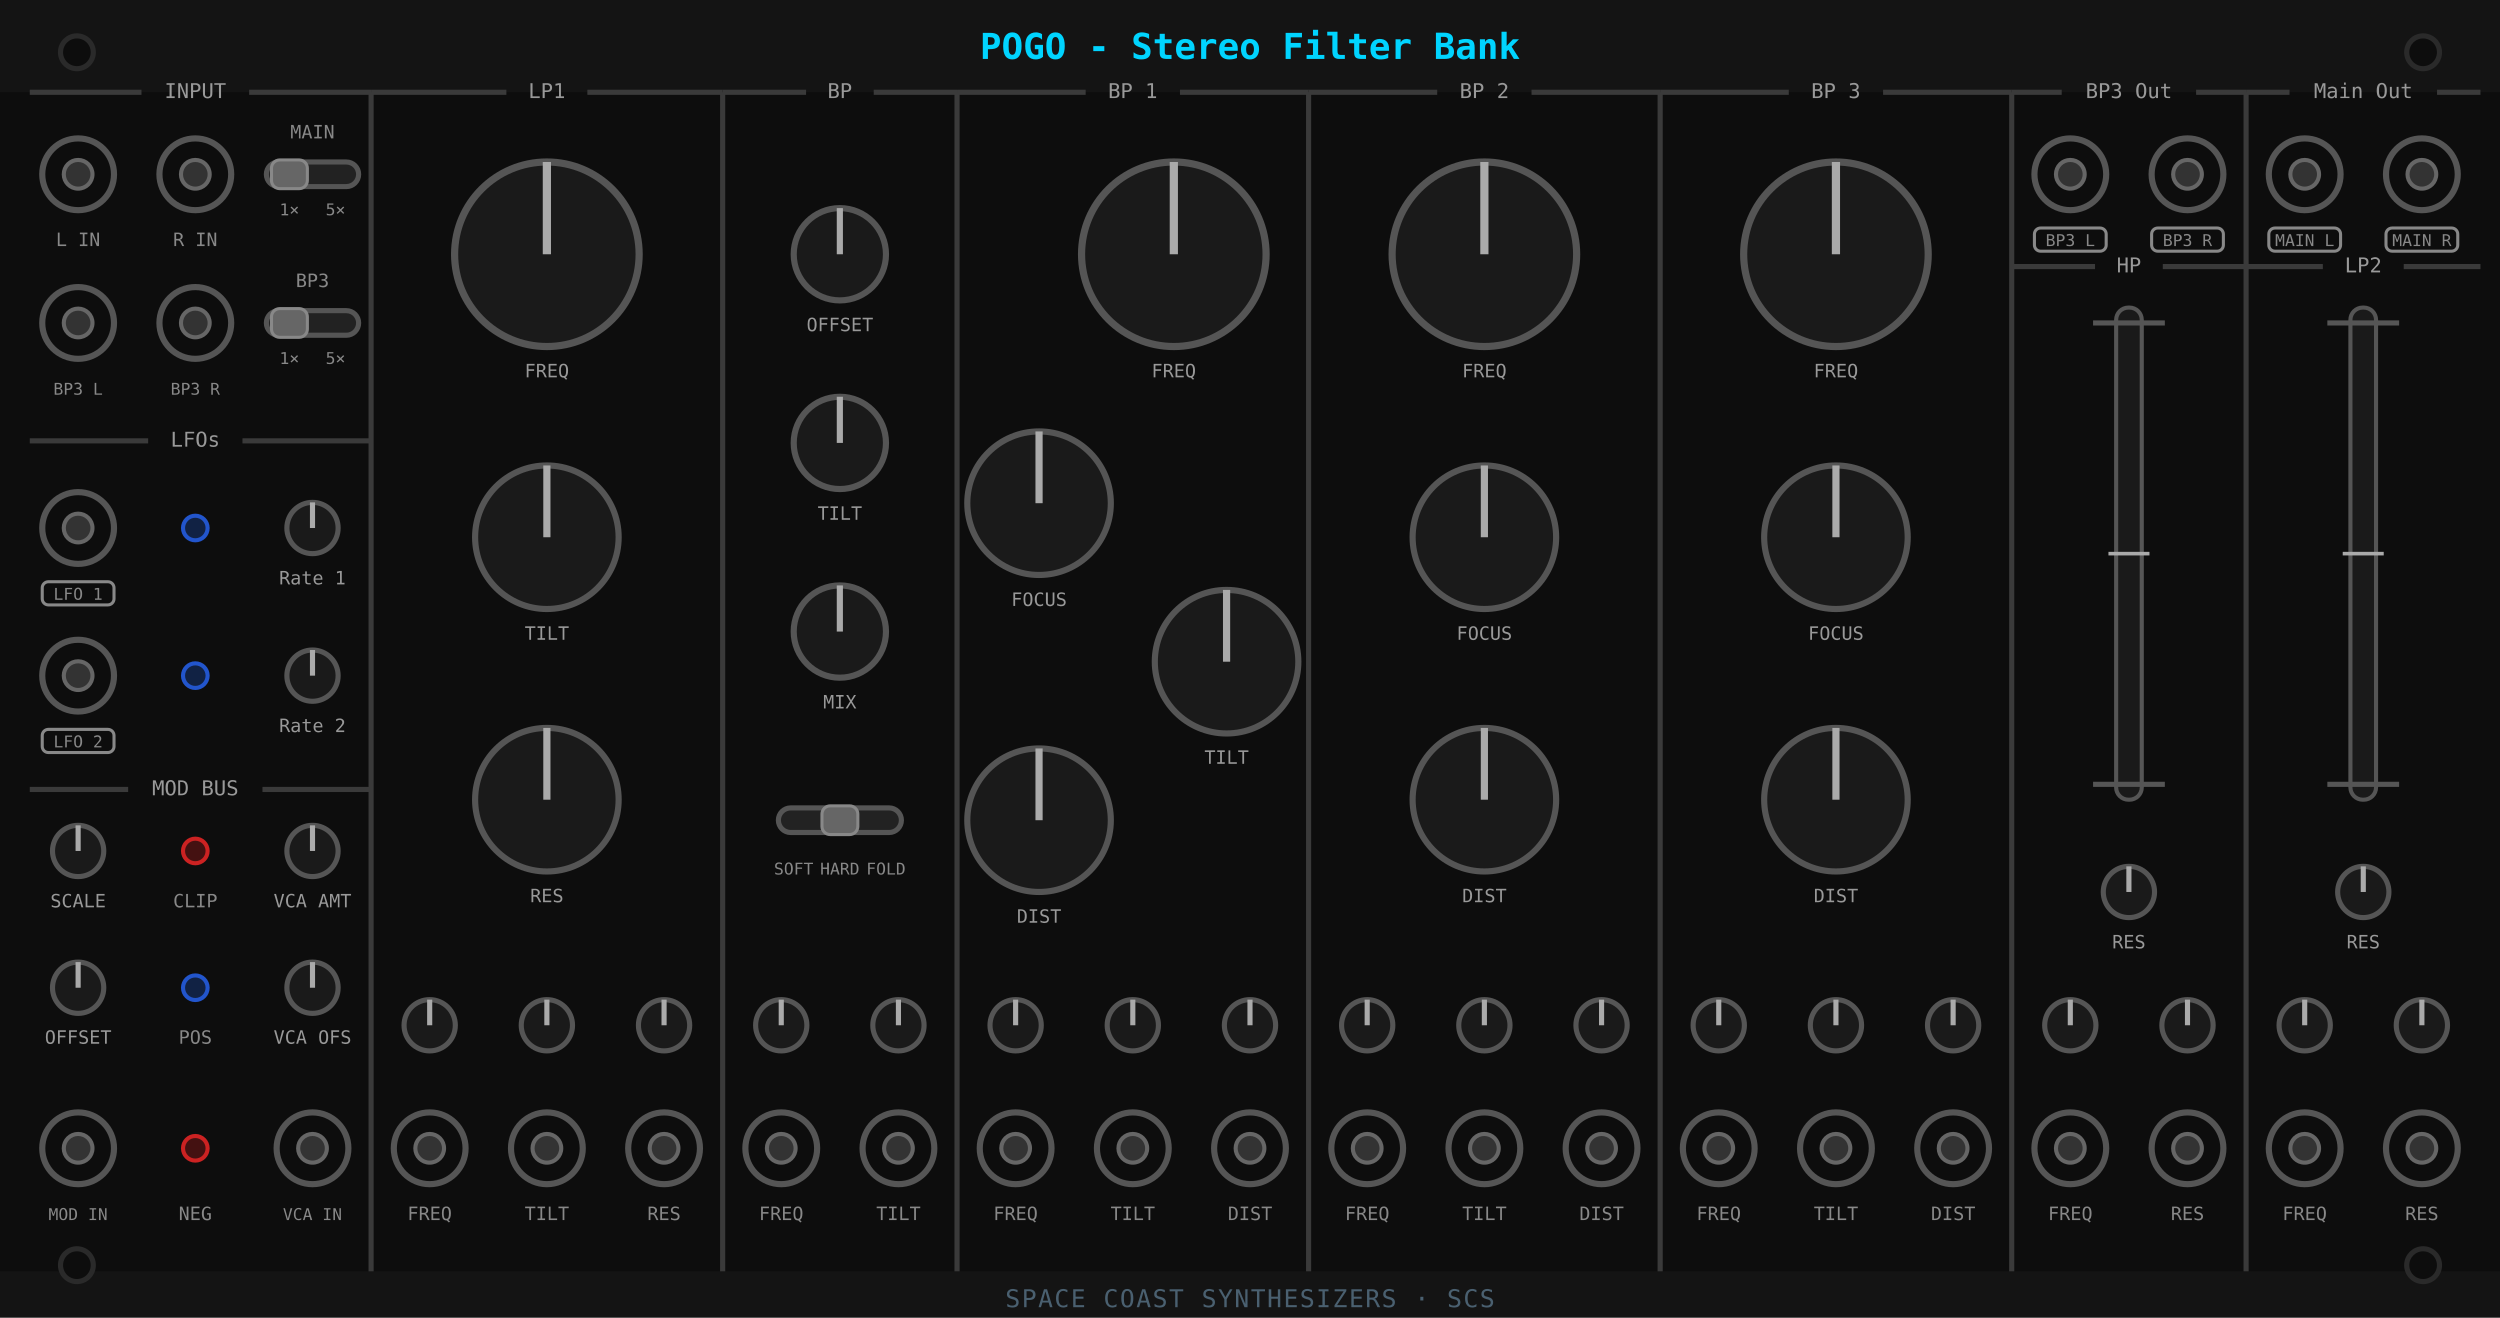
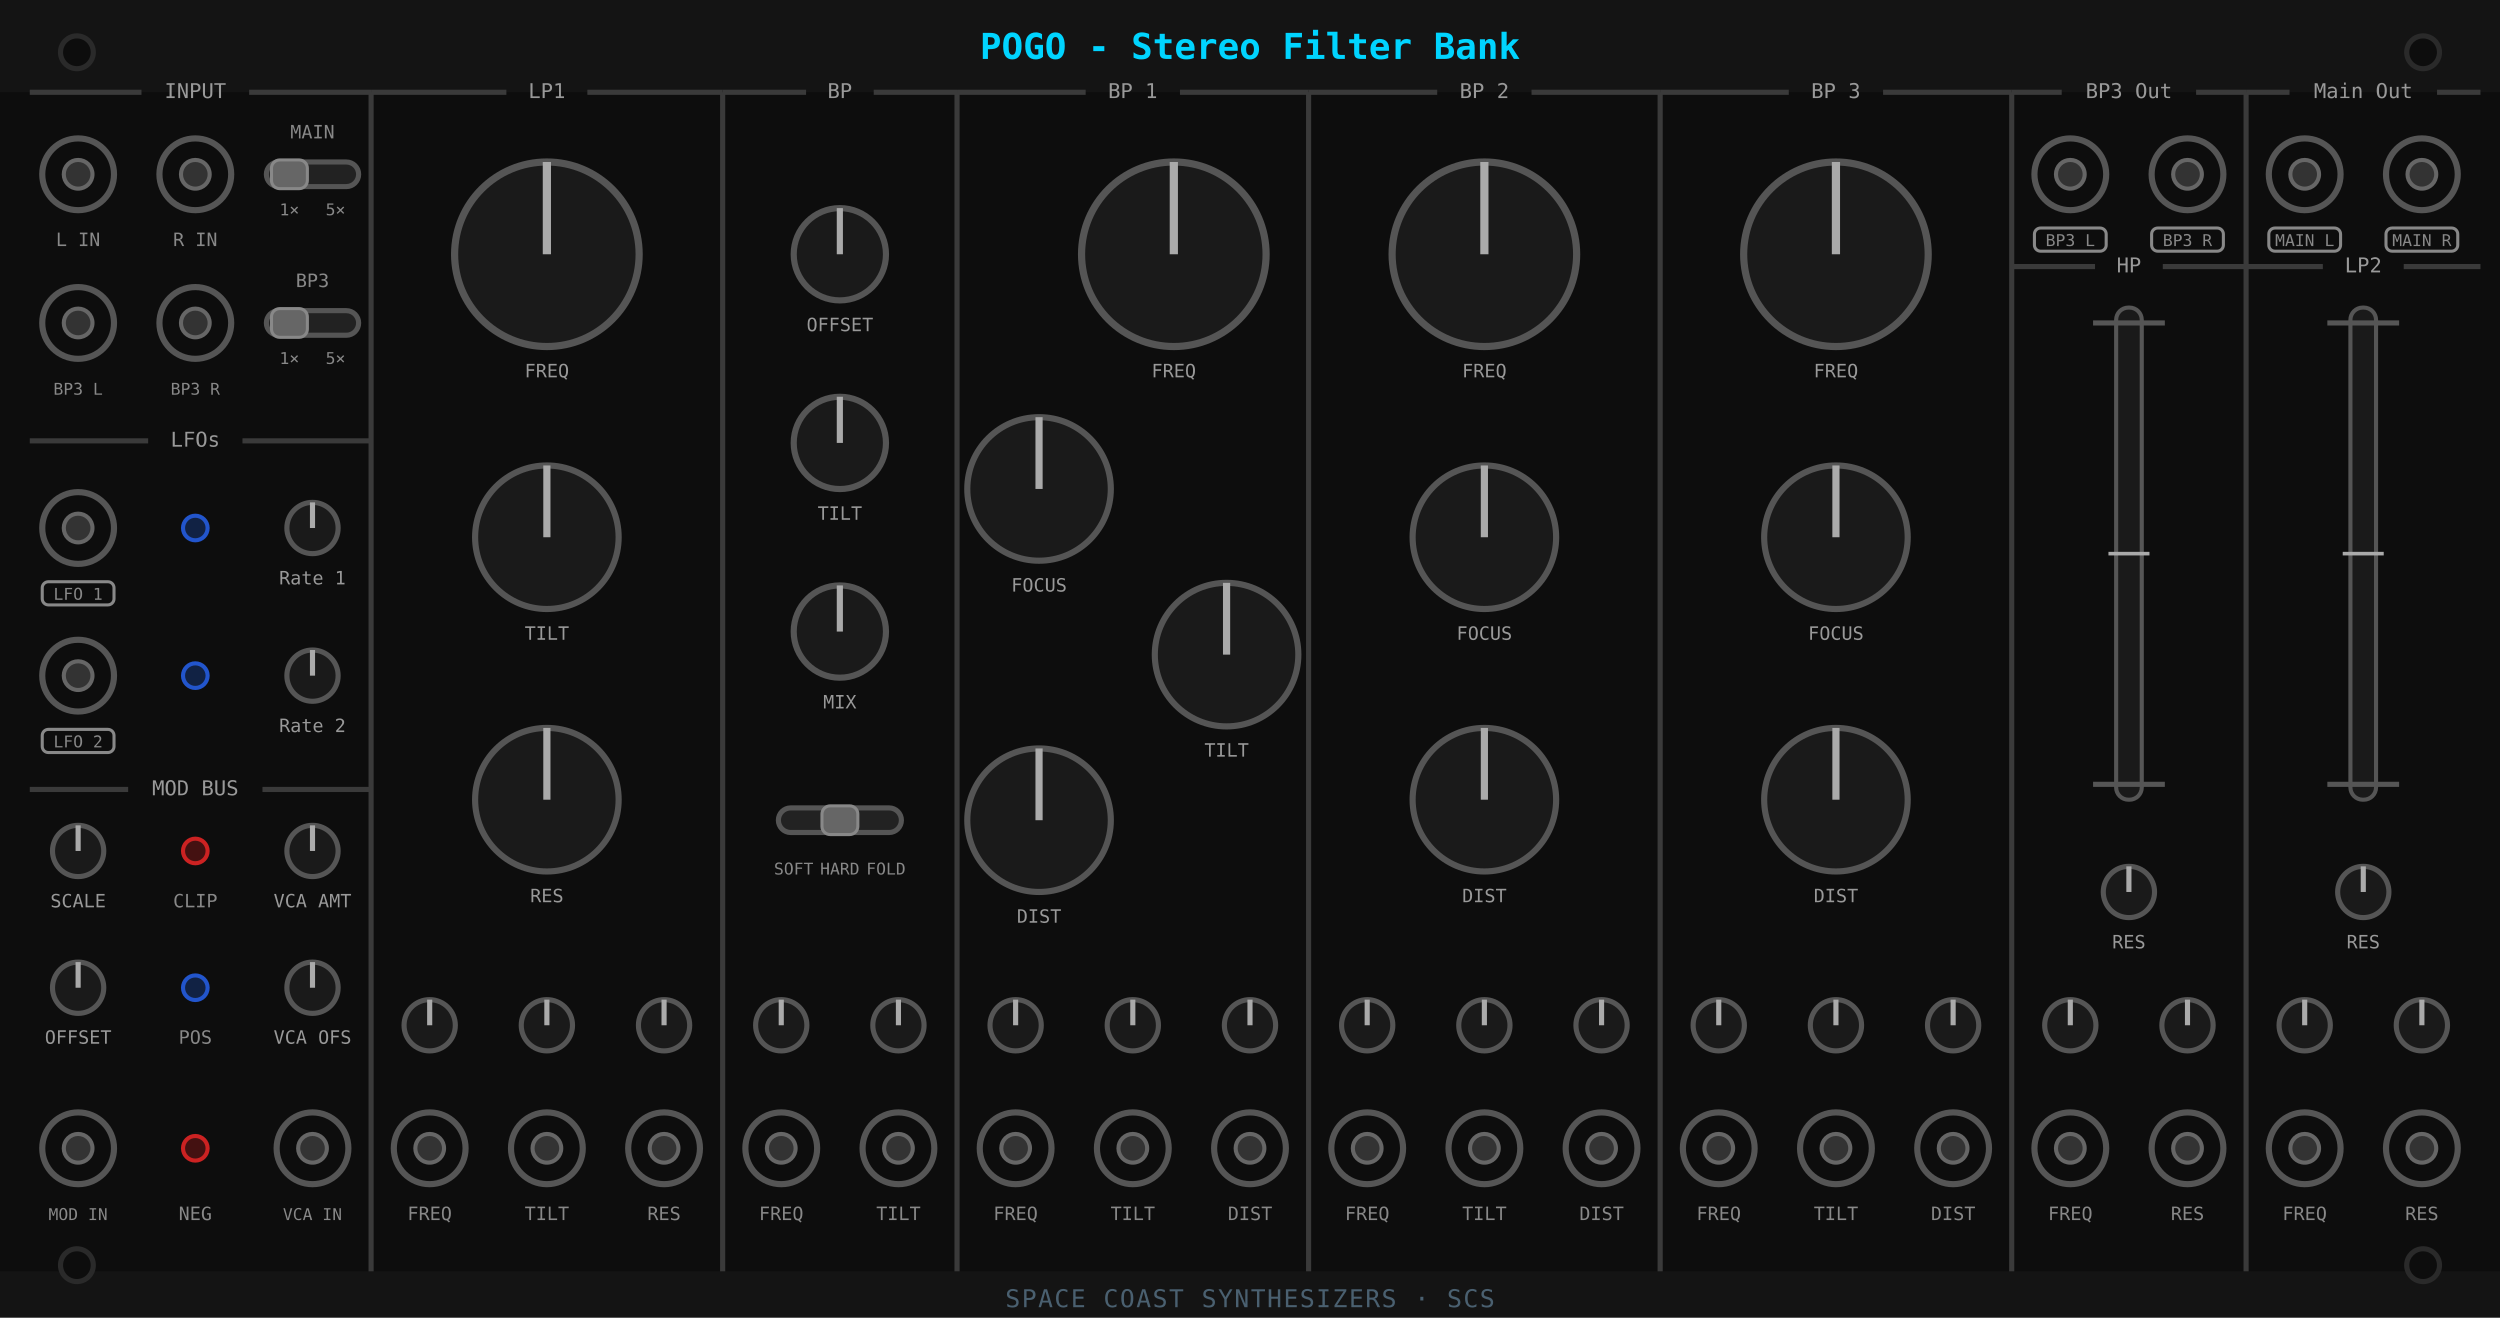
<svg xmlns="http://www.w3.org/2000/svg" width="243.84mm" height="128.5mm" viewBox="0 0 243.84 128.5">
  <rect x="0" y="0" width="243.84" height="128.5" fill="#0d0d0d" />
  <rect x="0" y="0" width="243.84" height="9.0" fill="#141414" />
  <rect x="0" y="124.0" width="243.84" height="4.5" fill="#141414" />
  <circle cx="7.5" cy="5.1" r="1.6" fill="#0d0d0d" stroke="#2a2a2a" stroke-width="0.5" />
  <circle cx="236.34" cy="5.1" r="1.6" fill="#0d0d0d" stroke="#2a2a2a" stroke-width="0.5" />
  <circle cx="7.5" cy="123.4" r="1.6" fill="#0d0d0d" stroke="#2a2a2a" stroke-width="0.5" />
  <circle cx="236.34" cy="123.4" r="1.6" fill="#0d0d0d" stroke="#2a2a2a" stroke-width="0.5" />
  <text x="121.92" y="5.75" fill="#00d4ff" font-family="monospace" font-size="3.5" font-weight="bold" text-anchor="middle">POGO - Stereo Filter Bank</text>
  <text x="121.92" y="127.5" fill="#4a6070" font-family="monospace" font-size="2.4" text-anchor="middle" letter-spacing="0.15">SPACE COAST SYNTHESIZERS  ·  SCS</text>
  <line x1="36.195" y1="9.0" x2="36.195" y2="124.0" stroke="#3a3a3a" stroke-width="0.5" />
  <line x1="70.485" y1="9.0" x2="70.485" y2="124.0" stroke="#3a3a3a" stroke-width="0.5" />
  <line x1="93.345" y1="9.0" x2="93.345" y2="124.0" stroke="#3a3a3a" stroke-width="0.5" />
  <line x1="127.635" y1="9.0" x2="127.635" y2="124.0" stroke="#3a3a3a" stroke-width="0.5" />
  <line x1="161.925" y1="9.0" x2="161.925" y2="124.0" stroke="#3a3a3a" stroke-width="0.5" />
  <line x1="196.215" y1="9.0" x2="196.215" y2="124.0" stroke="#3a3a3a" stroke-width="0.5" />
  <line x1="219.075" y1="9.0" x2="219.075" y2="124.0" stroke="#3a3a3a" stroke-width="0.5" />
  <line x1="2.905" y1="9.0" x2="13.80" y2="9.0" stroke="#3a3a3a" stroke-width="0.5" />
  <line x1="24.30" y1="9.0" x2="36.195" y2="9.0" stroke="#3a3a3a" stroke-width="0.5" />
  <text x="19.05" y="9.0" fill="#999" font-family="monospace" font-size="2.0" text-anchor="middle" dominant-baseline="middle">INPUT</text>
  <line x1="2.905" y1="43.0" x2="14.45" y2="43.0" stroke="#3a3a3a" stroke-width="0.5" />
  <line x1="23.65" y1="43.0" x2="36.195" y2="43.0" stroke="#3a3a3a" stroke-width="0.5" />
  <text x="19.05" y="43.0" fill="#999" font-family="monospace" font-size="2.0" text-anchor="middle" dominant-baseline="middle">LFOs</text>
  <line x1="2.905" y1="77.0" x2="12.50" y2="77.0" stroke="#3a3a3a" stroke-width="0.5" />
  <line x1="25.60" y1="77.0" x2="36.195" y2="77.0" stroke="#3a3a3a" stroke-width="0.5" />
  <text x="19.05" y="77.0" fill="#999" font-family="monospace" font-size="2.0" text-anchor="middle" dominant-baseline="middle">MOD BUS</text>
  <line x1="36.195" y1="9.0" x2="49.39" y2="9.0" stroke="#3a3a3a" stroke-width="0.5" />
  <line x1="57.29" y1="9.0" x2="70.485" y2="9.0" stroke="#3a3a3a" stroke-width="0.5" />
  <text x="53.34" y="9.0" fill="#999" font-family="monospace" font-size="2.0" text-anchor="middle" dominant-baseline="middle">LP1</text>
  <line x1="70.485" y1="9.0" x2="78.62" y2="9.0" stroke="#3a3a3a" stroke-width="0.5" />
  <line x1="85.22" y1="9.0" x2="93.345" y2="9.0" stroke="#3a3a3a" stroke-width="0.5" />
  <text x="81.915" y="9.0" fill="#999" font-family="monospace" font-size="2.0" text-anchor="middle" dominant-baseline="middle">BP</text>
  <line x1="93.345" y1="9.0" x2="105.89" y2="9.0" stroke="#3a3a3a" stroke-width="0.5" />
  <line x1="115.09" y1="9.0" x2="127.635" y2="9.0" stroke="#3a3a3a" stroke-width="0.5" />
  <text x="110.49" y="9.0" fill="#999" font-family="monospace" font-size="2.0" text-anchor="middle" dominant-baseline="middle">BP 1</text>
  <line x1="127.635" y1="9.0" x2="140.18" y2="9.0" stroke="#3a3a3a" stroke-width="0.5" />
  <line x1="149.38" y1="9.0" x2="161.925" y2="9.0" stroke="#3a3a3a" stroke-width="0.5" />
  <text x="144.78" y="9.0" fill="#999" font-family="monospace" font-size="2.0" text-anchor="middle" dominant-baseline="middle">BP 2</text>
  <line x1="161.925" y1="9.0" x2="174.47" y2="9.0" stroke="#3a3a3a" stroke-width="0.5" />
  <line x1="183.67" y1="9.0" x2="196.215" y2="9.0" stroke="#3a3a3a" stroke-width="0.5" />
  <text x="179.07" y="9.0" fill="#999" font-family="monospace" font-size="2.0" text-anchor="middle" dominant-baseline="middle">BP 3</text>
  <line x1="196.215" y1="9.0" x2="201.09" y2="9.0" stroke="#3a3a3a" stroke-width="0.5" />
  <line x1="214.20" y1="9.0" x2="219.075" y2="9.0" stroke="#3a3a3a" stroke-width="0.5" />
  <text x="207.645" y="9.0" fill="#999" font-family="monospace" font-size="2.0" text-anchor="middle" dominant-baseline="middle">BP3 Out</text>
  <line x1="196.215" y1="26.0" x2="204.34" y2="26.0" stroke="#3a3a3a" stroke-width="0.5" />
  <line x1="210.95" y1="26.0" x2="219.075" y2="26.0" stroke="#3a3a3a" stroke-width="0.5" />
  <text x="207.645" y="26.0" fill="#999" font-family="monospace" font-size="2.0" text-anchor="middle" dominant-baseline="middle">HP</text>
  <line x1="219.075" y1="9.0" x2="223.31" y2="9.0" stroke="#3a3a3a" stroke-width="0.5" />
  <line x1="237.70" y1="9.0" x2="241.935" y2="9.0" stroke="#3a3a3a" stroke-width="0.5" />
  <text x="230.505" y="9.0" fill="#999" font-family="monospace" font-size="2.0" text-anchor="middle" dominant-baseline="middle">Main Out</text>
  <line x1="219.075" y1="26.0" x2="226.56" y2="26.0" stroke="#3a3a3a" stroke-width="0.5" />
  <line x1="234.45" y1="26.0" x2="241.935" y2="26.0" stroke="#3a3a3a" stroke-width="0.5" />
  <text x="230.505" y="26.0" fill="#999" font-family="monospace" font-size="2.0" text-anchor="middle" dominant-baseline="middle">LP2</text>
  <circle cx="7.62" cy="17.0" r="3.5" fill="none" stroke="#555" stroke-width="0.6" />
  <circle cx="7.62" cy="17.0" r="1.4" fill="#333" stroke="#666" stroke-width="0.4" />
  <text x="7.62" y="24.0" fill="#888" font-family="monospace" font-size="1.8" text-anchor="middle">L IN</text>
  <circle cx="19.05" cy="17.0" r="3.5" fill="none" stroke="#555" stroke-width="0.6" />
  <circle cx="19.05" cy="17.0" r="1.4" fill="#333" stroke="#666" stroke-width="0.4" />
  <text x="19.05" y="24.0" fill="#888" font-family="monospace" font-size="1.8" text-anchor="middle">R IN</text>
  <text x="30.48" y="13.5" fill="#888" font-family="monospace" font-size="1.8" text-anchor="middle">MAIN</text>
  <rect x="25.98" y="15.80" width="9" height="2.4" rx="1.2" fill="#222" stroke="#555" stroke-width="0.5" />
  <rect x="26.48" y="15.60" width="3.5" height="2.8" rx="0.8" fill="#666" stroke="#888" stroke-width="0.3" />
  <text x="28.23" y="21.0" fill="#888" font-family="monospace" font-size="1.6" text-anchor="middle">1×</text>
  <text x="32.73" y="21.0" fill="#888" font-family="monospace" font-size="1.6" text-anchor="middle">5×</text>
  <circle cx="7.62" cy="31.5" r="3.5" fill="none" stroke="#555" stroke-width="0.6" />
  <circle cx="7.62" cy="31.5" r="1.4" fill="#333" stroke="#666" stroke-width="0.4" />
  <text x="7.62" y="38.5" fill="#888" font-family="monospace" font-size="1.6" text-anchor="middle">BP3 L</text>
  <circle cx="19.05" cy="31.5" r="3.5" fill="none" stroke="#555" stroke-width="0.6" />
  <circle cx="19.05" cy="31.5" r="1.4" fill="#333" stroke="#666" stroke-width="0.4" />
  <text x="19.05" y="38.5" fill="#888" font-family="monospace" font-size="1.6" text-anchor="middle">BP3 R</text>
  <text x="30.48" y="28.0" fill="#888" font-family="monospace" font-size="1.8" text-anchor="middle">BP3</text>
  <rect x="25.98" y="30.30" width="9" height="2.4" rx="1.2" fill="#222" stroke="#555" stroke-width="0.5" />
  <rect x="26.48" y="30.10" width="3.5" height="2.8" rx="0.8" fill="#666" stroke="#888" stroke-width="0.3" />
  <text x="28.23" y="35.5" fill="#888" font-family="monospace" font-size="1.6" text-anchor="middle">1×</text>
  <text x="32.73" y="35.5" fill="#888" font-family="monospace" font-size="1.6" text-anchor="middle">5×</text>
  <circle cx="7.62" cy="51.5" r="3.5" fill="none" stroke="#555" stroke-width="0.6" />
  <circle cx="7.62" cy="51.5" r="1.4" fill="#333" stroke="#666" stroke-width="0.4" />
  <rect x="4.12" y="56.74" width="7.0" height="2.26" rx="0.6" fill="none" stroke="#888" stroke-width="0.3" />
  <text x="7.62" y="58.5" fill="#888" font-family="monospace" font-size="1.6" text-anchor="middle">LFO 1</text>
  <circle cx="19.05" cy="51.5" r="1.2" fill="#112244" stroke="#2255cc" stroke-width="0.4" />
  <circle cx="30.48" cy="51.5" r="2.5" fill="#1a1a1a" stroke="#555" stroke-width="0.5" />
  <line x1="30.48" y1="51.5" x2="30.48" y2="49.0" stroke="#aaa" stroke-width="0.5" />
  <text x="30.48" y="57.0" fill="#999" font-family="monospace" font-size="1.8" text-anchor="middle">Rate 1</text>
  <circle cx="7.62" cy="65.9" r="3.5" fill="none" stroke="#555" stroke-width="0.6" />
  <circle cx="7.62" cy="65.9" r="1.4" fill="#333" stroke="#666" stroke-width="0.4" />
  <rect x="4.12" y="71.14" width="7.0" height="2.26" rx="0.6" fill="none" stroke="#888" stroke-width="0.3" />
  <text x="7.62" y="72.9" fill="#888" font-family="monospace" font-size="1.6" text-anchor="middle">LFO 2</text>
  <circle cx="19.05" cy="65.9" r="1.2" fill="#112244" stroke="#2255cc" stroke-width="0.4" />
  <circle cx="30.48" cy="65.9" r="2.5" fill="#1a1a1a" stroke="#555" stroke-width="0.5" />
  <line x1="30.48" y1="65.9" x2="30.48" y2="63.4" stroke="#aaa" stroke-width="0.5" />
  <text x="30.48" y="71.4" fill="#999" font-family="monospace" font-size="1.8" text-anchor="middle">Rate 2</text>
  <circle cx="7.62" cy="83.0" r="2.5" fill="#1a1a1a" stroke="#555" stroke-width="0.5" />
  <line x1="7.62" y1="83.0" x2="7.62" y2="80.5" stroke="#aaa" stroke-width="0.5" />
  <text x="7.62" y="88.5" fill="#999" font-family="monospace" font-size="1.8" text-anchor="middle">SCALE</text>
  <circle cx="30.48" cy="83.0" r="2.5" fill="#1a1a1a" stroke="#555" stroke-width="0.5" />
  <line x1="30.48" y1="83.0" x2="30.48" y2="80.5" stroke="#aaa" stroke-width="0.5" />
  <text x="30.48" y="88.5" fill="#999" font-family="monospace" font-size="1.8" text-anchor="middle">VCA AMT</text>
  <circle cx="19.05" cy="83.0" r="1.2" fill="#441111" stroke="#cc2222" stroke-width="0.4" />
  <text x="19.05" y="88.5" fill="#888" font-family="monospace" font-size="1.8" text-anchor="middle">CLIP</text>
  <circle cx="7.62" cy="96.34" r="2.5" fill="#1a1a1a" stroke="#555" stroke-width="0.5" />
  <line x1="7.62" y1="96.34" x2="7.62" y2="93.84" stroke="#aaa" stroke-width="0.5" />
  <text x="7.62" y="101.8" fill="#999" font-family="monospace" font-size="1.8" text-anchor="middle">OFFSET</text>
  <circle cx="30.48" cy="96.34" r="2.5" fill="#1a1a1a" stroke="#555" stroke-width="0.5" />
  <line x1="30.48" y1="96.34" x2="30.48" y2="93.84" stroke="#aaa" stroke-width="0.5" />
  <text x="30.48" y="101.8" fill="#999" font-family="monospace" font-size="1.8" text-anchor="middle">VCA OFS</text>
  <circle cx="19.05" cy="96.34" r="1.2" fill="#112244" stroke="#2255cc" stroke-width="0.4" />
  <text x="19.05" y="101.8" fill="#888" font-family="monospace" font-size="1.8" text-anchor="middle">POS</text>
  <circle cx="7.62" cy="112.0" r="3.5" fill="none" stroke="#555" stroke-width="0.6" />
  <circle cx="7.62" cy="112.0" r="1.4" fill="#333" stroke="#666" stroke-width="0.4" />
  <text x="7.62" y="119.0" fill="#888" font-family="monospace" font-size="1.6" text-anchor="middle">MOD IN</text>
  <circle cx="19.05" cy="112.0" r="1.2" fill="#441111" stroke="#cc2222" stroke-width="0.4" />
  <text x="19.05" y="119.0" fill="#888" font-family="monospace" font-size="1.8" text-anchor="middle">NEG</text>
  <circle cx="30.48" cy="112.0" r="3.5" fill="none" stroke="#555" stroke-width="0.6" />
  <circle cx="30.48" cy="112.0" r="1.4" fill="#333" stroke="#666" stroke-width="0.4" />
  <text x="30.48" y="119.0" fill="#888" font-family="monospace" font-size="1.6" text-anchor="middle">VCA IN</text>
  <circle cx="53.34" cy="24.8" r="9.0" fill="#1a1a1a" stroke="#555" stroke-width="0.7" />
  <line x1="53.34" y1="24.8" x2="53.34" y2="15.8" stroke="#aaa" stroke-width="0.8" />
  <text x="53.34" y="36.8" fill="#999" font-family="monospace" font-size="1.8" text-anchor="middle">FREQ</text>
  <circle cx="53.34" cy="52.4" r="7.0" fill="#1a1a1a" stroke="#555" stroke-width="0.6" />
  <line x1="53.34" y1="52.4" x2="53.34" y2="45.4" stroke="#aaa" stroke-width="0.7" />
  <text x="53.34" y="62.4" fill="#999" font-family="monospace" font-size="1.8" text-anchor="middle">TILT</text>
  <circle cx="53.34" cy="78.0" r="7.0" fill="#1a1a1a" stroke="#555" stroke-width="0.6" />
  <line x1="53.34" y1="78.0" x2="53.34" y2="71.0" stroke="#aaa" stroke-width="0.7" />
  <text x="53.34" y="88.0" fill="#999" font-family="monospace" font-size="1.8" text-anchor="middle">RES</text>
  <circle cx="41.91" cy="100.0" r="2.5" fill="#1a1a1a" stroke="#555" stroke-width="0.5" />
  <line x1="41.91" y1="100.0" x2="41.91" y2="97.5" stroke="#aaa" stroke-width="0.5" />
  <text x="41.91" y="105.5" fill="#999" font-family="monospace" font-size="1.8" text-anchor="middle" />
  <circle cx="53.34" cy="100.0" r="2.5" fill="#1a1a1a" stroke="#555" stroke-width="0.5" />
  <line x1="53.34" y1="100.0" x2="53.34" y2="97.5" stroke="#aaa" stroke-width="0.5" />
  <text x="53.34" y="105.5" fill="#999" font-family="monospace" font-size="1.8" text-anchor="middle" />
  <circle cx="64.77" cy="100.0" r="2.5" fill="#1a1a1a" stroke="#555" stroke-width="0.5" />
  <line x1="64.77" y1="100.0" x2="64.77" y2="97.5" stroke="#aaa" stroke-width="0.5" />
  <text x="64.77" y="105.5" fill="#999" font-family="monospace" font-size="1.8" text-anchor="middle" />
  <circle cx="41.91" cy="112.0" r="3.5" fill="none" stroke="#555" stroke-width="0.6" />
  <circle cx="41.91" cy="112.0" r="1.4" fill="#333" stroke="#666" stroke-width="0.4" />
  <text x="41.91" y="119.0" fill="#888" font-family="monospace" font-size="1.8" text-anchor="middle">FREQ</text>
  <circle cx="53.34" cy="112.0" r="3.5" fill="none" stroke="#555" stroke-width="0.6" />
  <circle cx="53.34" cy="112.0" r="1.4" fill="#333" stroke="#666" stroke-width="0.4" />
  <text x="53.34" y="119.0" fill="#888" font-family="monospace" font-size="1.8" text-anchor="middle">TILT</text>
  <circle cx="64.77" cy="112.0" r="3.5" fill="none" stroke="#555" stroke-width="0.6" />
  <circle cx="64.77" cy="112.0" r="1.4" fill="#333" stroke="#666" stroke-width="0.4" />
  <text x="64.77" y="119.0" fill="#888" font-family="monospace" font-size="1.8" text-anchor="middle">RES</text>
  <circle cx="81.915" cy="24.8" r="4.5" fill="#1a1a1a" stroke="#555" stroke-width="0.6" />
  <line x1="81.915" y1="24.8" x2="81.915" y2="20.3" stroke="#aaa" stroke-width="0.6" />
  <text x="81.915" y="32.3" fill="#999" font-family="monospace" font-size="1.8" text-anchor="middle">OFFSET</text>
  <circle cx="81.915" cy="43.2" r="4.5" fill="#1a1a1a" stroke="#555" stroke-width="0.6" />
  <line x1="81.915" y1="43.2" x2="81.915" y2="38.7" stroke="#aaa" stroke-width="0.6" />
  <text x="81.915" y="50.7" fill="#999" font-family="monospace" font-size="1.8" text-anchor="middle">TILT</text>
  <circle cx="81.915" cy="61.6" r="4.5" fill="#1a1a1a" stroke="#555" stroke-width="0.6" />
  <line x1="81.915" y1="61.6" x2="81.915" y2="57.1" stroke="#aaa" stroke-width="0.6" />
  <text x="81.915" y="69.1" fill="#999" font-family="monospace" font-size="1.8" text-anchor="middle">MIX</text>
  <rect x="75.92" y="78.80" width="12" height="2.4" rx="1.2" fill="#222" stroke="#555" stroke-width="0.5" />
  <rect x="80.17" y="78.60" width="3.5" height="2.8" rx="0.8" fill="#666" stroke="#888" stroke-width="0.3" />
  <text x="77.415" y="85.3" fill="#888" font-family="monospace" font-size="1.6" text-anchor="middle">SOFT</text>
  <text x="81.915" y="85.3" fill="#888" font-family="monospace" font-size="1.6" text-anchor="middle">HARD</text>
  <text x="86.415" y="85.3" fill="#888" font-family="monospace" font-size="1.6" text-anchor="middle">FOLD</text>
  <text x="81.915" y="88.8" fill="#999" font-family="monospace" font-size="1.8" text-anchor="middle" />
  <circle cx="76.2" cy="100.0" r="2.5" fill="#1a1a1a" stroke="#555" stroke-width="0.5" />
  <line x1="76.2" y1="100.0" x2="76.2" y2="97.5" stroke="#aaa" stroke-width="0.5" />
  <text x="76.2" y="105.5" fill="#999" font-family="monospace" font-size="1.8" text-anchor="middle" />
  <circle cx="87.63" cy="100.0" r="2.5" fill="#1a1a1a" stroke="#555" stroke-width="0.5" />
  <line x1="87.63" y1="100.0" x2="87.63" y2="97.5" stroke="#aaa" stroke-width="0.5" />
  <text x="87.63" y="105.5" fill="#999" font-family="monospace" font-size="1.8" text-anchor="middle" />
  <circle cx="76.2" cy="112.0" r="3.5" fill="none" stroke="#555" stroke-width="0.6" />
  <circle cx="76.2" cy="112.0" r="1.4" fill="#333" stroke="#666" stroke-width="0.4" />
  <text x="76.2" y="119.0" fill="#888" font-family="monospace" font-size="1.8" text-anchor="middle">FREQ</text>
  <circle cx="87.63" cy="112.0" r="3.5" fill="none" stroke="#555" stroke-width="0.6" />
  <circle cx="87.63" cy="112.0" r="1.4" fill="#333" stroke="#666" stroke-width="0.4" />
  <text x="87.63" y="119.0" fill="#888" font-family="monospace" font-size="1.8" text-anchor="middle">TILT</text>
  <circle cx="114.49" cy="24.8" r="9.0" fill="#1a1a1a" stroke="#555" stroke-width="0.7" />
  <line x1="114.49" y1="24.8" x2="114.49" y2="15.8" stroke="#aaa" stroke-width="0.8" />
  <text x="114.49" y="36.8" fill="#999" font-family="monospace" font-size="1.8" text-anchor="middle">FREQ</text>
-   <circle cx="101.345" cy="49.08" r="7.0" fill="#1a1a1a" stroke="#555" stroke-width="0.6" />
-   <line x1="101.345" y1="49.08" x2="101.345" y2="42.08" stroke="#aaa" stroke-width="0.7" />
-   <text x="101.345" y="59.1" fill="#999" font-family="monospace" font-size="1.8" text-anchor="middle">FOCUS</text>
-   <circle cx="119.635" cy="64.54" r="7.0" fill="#1a1a1a" stroke="#555" stroke-width="0.6" />
-   <line x1="119.635" y1="64.54" x2="119.635" y2="57.54" stroke="#aaa" stroke-width="0.7" />
-   <text x="119.635" y="74.5" fill="#999" font-family="monospace" font-size="1.8" text-anchor="middle">TILT</text>
+   <circle cx="101.345" cy="47.69" r="7.0" fill="#1a1a1a" stroke="#555" stroke-width="0.6" />
+   <line x1="101.345" y1="47.69" x2="101.345" y2="40.69" stroke="#aaa" stroke-width="0.7" />
+   <text x="101.345" y="57.7" fill="#999" font-family="monospace" font-size="1.8" text-anchor="middle">FOCUS</text>
+   <circle cx="119.635" cy="63.85" r="7.0" fill="#1a1a1a" stroke="#555" stroke-width="0.6" />
+   <line x1="119.635" y1="63.85" x2="119.635" y2="56.85" stroke="#aaa" stroke-width="0.7" />
+   <text x="119.635" y="73.8" fill="#999" font-family="monospace" font-size="1.8" text-anchor="middle">TILT</text>
  <circle cx="101.345" cy="80.0" r="7.0" fill="#1a1a1a" stroke="#555" stroke-width="0.6" />
  <line x1="101.345" y1="80.0" x2="101.345" y2="73.0" stroke="#aaa" stroke-width="0.7" />
  <text x="101.345" y="90.0" fill="#999" font-family="monospace" font-size="1.8" text-anchor="middle">DIST</text>
  <circle cx="99.06" cy="100.0" r="2.5" fill="#1a1a1a" stroke="#555" stroke-width="0.5" />
  <line x1="99.06" y1="100.0" x2="99.06" y2="97.5" stroke="#aaa" stroke-width="0.5" />
  <text x="99.06" y="105.5" fill="#999" font-family="monospace" font-size="1.8" text-anchor="middle" />
  <circle cx="110.49" cy="100.0" r="2.5" fill="#1a1a1a" stroke="#555" stroke-width="0.5" />
  <line x1="110.49" y1="100.0" x2="110.49" y2="97.5" stroke="#aaa" stroke-width="0.5" />
  <text x="110.49" y="105.5" fill="#999" font-family="monospace" font-size="1.8" text-anchor="middle" />
  <circle cx="121.92" cy="100.0" r="2.5" fill="#1a1a1a" stroke="#555" stroke-width="0.5" />
  <line x1="121.92" y1="100.0" x2="121.92" y2="97.5" stroke="#aaa" stroke-width="0.5" />
  <text x="121.92" y="105.5" fill="#999" font-family="monospace" font-size="1.8" text-anchor="middle" />
  <circle cx="99.06" cy="112.0" r="3.5" fill="none" stroke="#555" stroke-width="0.6" />
  <circle cx="99.06" cy="112.0" r="1.4" fill="#333" stroke="#666" stroke-width="0.4" />
  <text x="99.06" y="119.0" fill="#888" font-family="monospace" font-size="1.8" text-anchor="middle">FREQ</text>
  <circle cx="110.49" cy="112.0" r="3.5" fill="none" stroke="#555" stroke-width="0.6" />
  <circle cx="110.49" cy="112.0" r="1.4" fill="#333" stroke="#666" stroke-width="0.4" />
  <text x="110.49" y="119.0" fill="#888" font-family="monospace" font-size="1.8" text-anchor="middle">TILT</text>
  <circle cx="121.92" cy="112.0" r="3.5" fill="none" stroke="#555" stroke-width="0.6" />
  <circle cx="121.92" cy="112.0" r="1.4" fill="#333" stroke="#666" stroke-width="0.4" />
  <text x="121.92" y="119.0" fill="#888" font-family="monospace" font-size="1.8" text-anchor="middle">DIST</text>
  <circle cx="144.78" cy="24.8" r="9.0" fill="#1a1a1a" stroke="#555" stroke-width="0.7" />
  <line x1="144.78" y1="24.8" x2="144.78" y2="15.8" stroke="#aaa" stroke-width="0.8" />
  <text x="144.78" y="36.8" fill="#999" font-family="monospace" font-size="1.8" text-anchor="middle">FREQ</text>
  <circle cx="144.78" cy="52.4" r="7.0" fill="#1a1a1a" stroke="#555" stroke-width="0.6" />
  <line x1="144.78" y1="52.4" x2="144.78" y2="45.4" stroke="#aaa" stroke-width="0.7" />
  <text x="144.78" y="62.4" fill="#999" font-family="monospace" font-size="1.8" text-anchor="middle">FOCUS</text>
  <circle cx="144.78" cy="78.0" r="7.0" fill="#1a1a1a" stroke="#555" stroke-width="0.6" />
  <line x1="144.78" y1="78.0" x2="144.78" y2="71.0" stroke="#aaa" stroke-width="0.7" />
  <text x="144.78" y="88.0" fill="#999" font-family="monospace" font-size="1.8" text-anchor="middle">DIST</text>
  <circle cx="133.35" cy="100.0" r="2.5" fill="#1a1a1a" stroke="#555" stroke-width="0.5" />
  <line x1="133.35" y1="100.0" x2="133.35" y2="97.5" stroke="#aaa" stroke-width="0.5" />
  <text x="133.35" y="105.5" fill="#999" font-family="monospace" font-size="1.8" text-anchor="middle" />
  <circle cx="144.78" cy="100.0" r="2.5" fill="#1a1a1a" stroke="#555" stroke-width="0.5" />
  <line x1="144.78" y1="100.0" x2="144.78" y2="97.5" stroke="#aaa" stroke-width="0.5" />
  <text x="144.78" y="105.5" fill="#999" font-family="monospace" font-size="1.8" text-anchor="middle" />
  <circle cx="156.21" cy="100.0" r="2.5" fill="#1a1a1a" stroke="#555" stroke-width="0.5" />
  <line x1="156.21" y1="100.0" x2="156.21" y2="97.5" stroke="#aaa" stroke-width="0.5" />
  <text x="156.21" y="105.5" fill="#999" font-family="monospace" font-size="1.8" text-anchor="middle" />
  <circle cx="133.35" cy="112.0" r="3.5" fill="none" stroke="#555" stroke-width="0.6" />
  <circle cx="133.35" cy="112.0" r="1.4" fill="#333" stroke="#666" stroke-width="0.4" />
  <text x="133.35" y="119.0" fill="#888" font-family="monospace" font-size="1.8" text-anchor="middle">FREQ</text>
  <circle cx="144.78" cy="112.0" r="3.5" fill="none" stroke="#555" stroke-width="0.6" />
  <circle cx="144.78" cy="112.0" r="1.4" fill="#333" stroke="#666" stroke-width="0.4" />
  <text x="144.78" y="119.0" fill="#888" font-family="monospace" font-size="1.8" text-anchor="middle">TILT</text>
  <circle cx="156.21" cy="112.0" r="3.5" fill="none" stroke="#555" stroke-width="0.6" />
  <circle cx="156.21" cy="112.0" r="1.4" fill="#333" stroke="#666" stroke-width="0.4" />
  <text x="156.21" y="119.0" fill="#888" font-family="monospace" font-size="1.8" text-anchor="middle">DIST</text>
  <circle cx="179.07" cy="24.8" r="9.0" fill="#1a1a1a" stroke="#555" stroke-width="0.7" />
  <line x1="179.07" y1="24.8" x2="179.07" y2="15.8" stroke="#aaa" stroke-width="0.8" />
  <text x="179.07" y="36.8" fill="#999" font-family="monospace" font-size="1.8" text-anchor="middle">FREQ</text>
  <circle cx="179.07" cy="52.4" r="7.0" fill="#1a1a1a" stroke="#555" stroke-width="0.6" />
  <line x1="179.07" y1="52.4" x2="179.07" y2="45.4" stroke="#aaa" stroke-width="0.7" />
  <text x="179.07" y="62.4" fill="#999" font-family="monospace" font-size="1.8" text-anchor="middle">FOCUS</text>
  <circle cx="179.07" cy="78.0" r="7.0" fill="#1a1a1a" stroke="#555" stroke-width="0.6" />
  <line x1="179.07" y1="78.0" x2="179.07" y2="71.0" stroke="#aaa" stroke-width="0.7" />
  <text x="179.07" y="88.0" fill="#999" font-family="monospace" font-size="1.8" text-anchor="middle">DIST</text>
  <circle cx="167.64" cy="100.0" r="2.5" fill="#1a1a1a" stroke="#555" stroke-width="0.5" />
  <line x1="167.64" y1="100.0" x2="167.64" y2="97.5" stroke="#aaa" stroke-width="0.5" />
  <text x="167.64" y="105.5" fill="#999" font-family="monospace" font-size="1.8" text-anchor="middle" />
  <circle cx="179.07" cy="100.0" r="2.5" fill="#1a1a1a" stroke="#555" stroke-width="0.5" />
  <line x1="179.07" y1="100.0" x2="179.07" y2="97.5" stroke="#aaa" stroke-width="0.5" />
  <text x="179.07" y="105.5" fill="#999" font-family="monospace" font-size="1.8" text-anchor="middle" />
  <circle cx="190.5" cy="100.0" r="2.5" fill="#1a1a1a" stroke="#555" stroke-width="0.5" />
  <line x1="190.5" y1="100.0" x2="190.5" y2="97.5" stroke="#aaa" stroke-width="0.5" />
  <text x="190.5" y="105.5" fill="#999" font-family="monospace" font-size="1.8" text-anchor="middle" />
  <circle cx="167.64" cy="112.0" r="3.5" fill="none" stroke="#555" stroke-width="0.6" />
  <circle cx="167.64" cy="112.0" r="1.4" fill="#333" stroke="#666" stroke-width="0.4" />
  <text x="167.64" y="119.0" fill="#888" font-family="monospace" font-size="1.8" text-anchor="middle">FREQ</text>
  <circle cx="179.07" cy="112.0" r="3.5" fill="none" stroke="#555" stroke-width="0.6" />
  <circle cx="179.07" cy="112.0" r="1.4" fill="#333" stroke="#666" stroke-width="0.4" />
  <text x="179.07" y="119.0" fill="#888" font-family="monospace" font-size="1.8" text-anchor="middle">TILT</text>
  <circle cx="190.5" cy="112.0" r="3.5" fill="none" stroke="#555" stroke-width="0.6" />
  <circle cx="190.5" cy="112.0" r="1.4" fill="#333" stroke="#666" stroke-width="0.4" />
  <text x="190.5" y="119.0" fill="#888" font-family="monospace" font-size="1.8" text-anchor="middle">DIST</text>
  <circle cx="201.93" cy="17.0" r="3.5" fill="none" stroke="#555" stroke-width="0.6" />
  <circle cx="201.93" cy="17.0" r="1.4" fill="#333" stroke="#666" stroke-width="0.4" />
  <rect x="198.43" y="22.24" width="7.0" height="2.26" rx="0.6" fill="none" stroke="#888" stroke-width="0.3" />
  <text x="201.93" y="24.0" fill="#888" font-family="monospace" font-size="1.6" text-anchor="middle">BP3 L</text>
  <circle cx="213.36" cy="17.0" r="3.5" fill="none" stroke="#555" stroke-width="0.6" />
  <circle cx="213.36" cy="17.0" r="1.4" fill="#333" stroke="#666" stroke-width="0.4" />
  <rect x="209.86" y="22.24" width="7.0" height="2.26" rx="0.6" fill="none" stroke="#888" stroke-width="0.3" />
  <text x="213.36" y="24.0" fill="#888" font-family="monospace" font-size="1.6" text-anchor="middle">BP3 R</text>
  <rect x="206.40" y="30.00" width="2.5" height="48.0" rx="1.2" fill="#1a1a1a" stroke="#555" stroke-width="0.4" />
  <line x1="204.15" y1="31.50" x2="211.15" y2="31.50" stroke="#555" stroke-width="0.5" />
  <line x1="204.15" y1="76.50" x2="211.15" y2="76.50" stroke="#555" stroke-width="0.5" />
  <line x1="205.65" y1="54.00" x2="209.65" y2="54.00" stroke="#aaa" stroke-width="0.35" />
  <text x="207.645" y="26.5" fill="#888" font-family="monospace" font-size="1.8" text-anchor="middle" />
  <circle cx="207.645" cy="87.0" r="2.5" fill="#1a1a1a" stroke="#555" stroke-width="0.5" />
  <line x1="207.645" y1="87.0" x2="207.645" y2="84.5" stroke="#aaa" stroke-width="0.5" />
  <text x="207.645" y="92.5" fill="#999" font-family="monospace" font-size="1.8" text-anchor="middle">RES</text>
  <circle cx="201.93" cy="100.0" r="2.5" fill="#1a1a1a" stroke="#555" stroke-width="0.5" />
  <line x1="201.93" y1="100.0" x2="201.93" y2="97.5" stroke="#aaa" stroke-width="0.5" />
  <text x="201.93" y="105.5" fill="#999" font-family="monospace" font-size="1.8" text-anchor="middle" />
  <circle cx="213.36" cy="100.0" r="2.5" fill="#1a1a1a" stroke="#555" stroke-width="0.5" />
  <line x1="213.36" y1="100.0" x2="213.36" y2="97.5" stroke="#aaa" stroke-width="0.5" />
  <text x="213.36" y="105.5" fill="#999" font-family="monospace" font-size="1.8" text-anchor="middle" />
  <circle cx="201.93" cy="112.0" r="3.5" fill="none" stroke="#555" stroke-width="0.6" />
  <circle cx="201.93" cy="112.0" r="1.4" fill="#333" stroke="#666" stroke-width="0.4" />
  <text x="201.93" y="119.0" fill="#888" font-family="monospace" font-size="1.8" text-anchor="middle">FREQ</text>
  <circle cx="213.36" cy="112.0" r="3.5" fill="none" stroke="#555" stroke-width="0.6" />
  <circle cx="213.36" cy="112.0" r="1.4" fill="#333" stroke="#666" stroke-width="0.4" />
  <text x="213.36" y="119.0" fill="#888" font-family="monospace" font-size="1.8" text-anchor="middle">RES</text>
  <circle cx="224.79" cy="17.0" r="3.5" fill="none" stroke="#555" stroke-width="0.6" />
  <circle cx="224.79" cy="17.0" r="1.4" fill="#333" stroke="#666" stroke-width="0.4" />
  <rect x="221.29" y="22.24" width="7.0" height="2.26" rx="0.6" fill="none" stroke="#888" stroke-width="0.3" />
  <text x="224.79" y="24.0" fill="#888" font-family="monospace" font-size="1.6" text-anchor="middle">MAIN L</text>
  <circle cx="236.22" cy="17.0" r="3.5" fill="none" stroke="#555" stroke-width="0.6" />
  <circle cx="236.22" cy="17.0" r="1.4" fill="#333" stroke="#666" stroke-width="0.4" />
  <rect x="232.72" y="22.24" width="7.0" height="2.26" rx="0.6" fill="none" stroke="#888" stroke-width="0.3" />
  <text x="236.22" y="24.0" fill="#888" font-family="monospace" font-size="1.6" text-anchor="middle">MAIN R</text>
  <rect x="229.25" y="30.00" width="2.5" height="48.0" rx="1.2" fill="#1a1a1a" stroke="#555" stroke-width="0.4" />
  <line x1="227.00" y1="31.50" x2="234.00" y2="31.50" stroke="#555" stroke-width="0.5" />
  <line x1="227.00" y1="76.50" x2="234.00" y2="76.50" stroke="#555" stroke-width="0.5" />
  <line x1="228.50" y1="54.00" x2="232.50" y2="54.00" stroke="#aaa" stroke-width="0.35" />
  <text x="230.505" y="26.5" fill="#888" font-family="monospace" font-size="1.8" text-anchor="middle" />
  <circle cx="230.505" cy="87.0" r="2.5" fill="#1a1a1a" stroke="#555" stroke-width="0.5" />
  <line x1="230.505" y1="87.0" x2="230.505" y2="84.5" stroke="#aaa" stroke-width="0.5" />
  <text x="230.505" y="92.5" fill="#999" font-family="monospace" font-size="1.8" text-anchor="middle">RES</text>
  <circle cx="224.79" cy="100.0" r="2.5" fill="#1a1a1a" stroke="#555" stroke-width="0.5" />
  <line x1="224.79" y1="100.0" x2="224.79" y2="97.5" stroke="#aaa" stroke-width="0.5" />
  <text x="224.79" y="105.5" fill="#999" font-family="monospace" font-size="1.8" text-anchor="middle" />
  <circle cx="236.22" cy="100.0" r="2.5" fill="#1a1a1a" stroke="#555" stroke-width="0.5" />
  <line x1="236.22" y1="100.0" x2="236.22" y2="97.5" stroke="#aaa" stroke-width="0.5" />
  <text x="236.22" y="105.5" fill="#999" font-family="monospace" font-size="1.8" text-anchor="middle" />
  <circle cx="224.79" cy="112.0" r="3.5" fill="none" stroke="#555" stroke-width="0.6" />
  <circle cx="224.79" cy="112.0" r="1.4" fill="#333" stroke="#666" stroke-width="0.4" />
  <text x="224.79" y="119.0" fill="#888" font-family="monospace" font-size="1.8" text-anchor="middle">FREQ</text>
  <circle cx="236.22" cy="112.0" r="3.5" fill="none" stroke="#555" stroke-width="0.6" />
  <circle cx="236.22" cy="112.0" r="1.4" fill="#333" stroke="#666" stroke-width="0.4" />
  <text x="236.22" y="119.0" fill="#888" font-family="monospace" font-size="1.8" text-anchor="middle">RES</text>
</svg>
